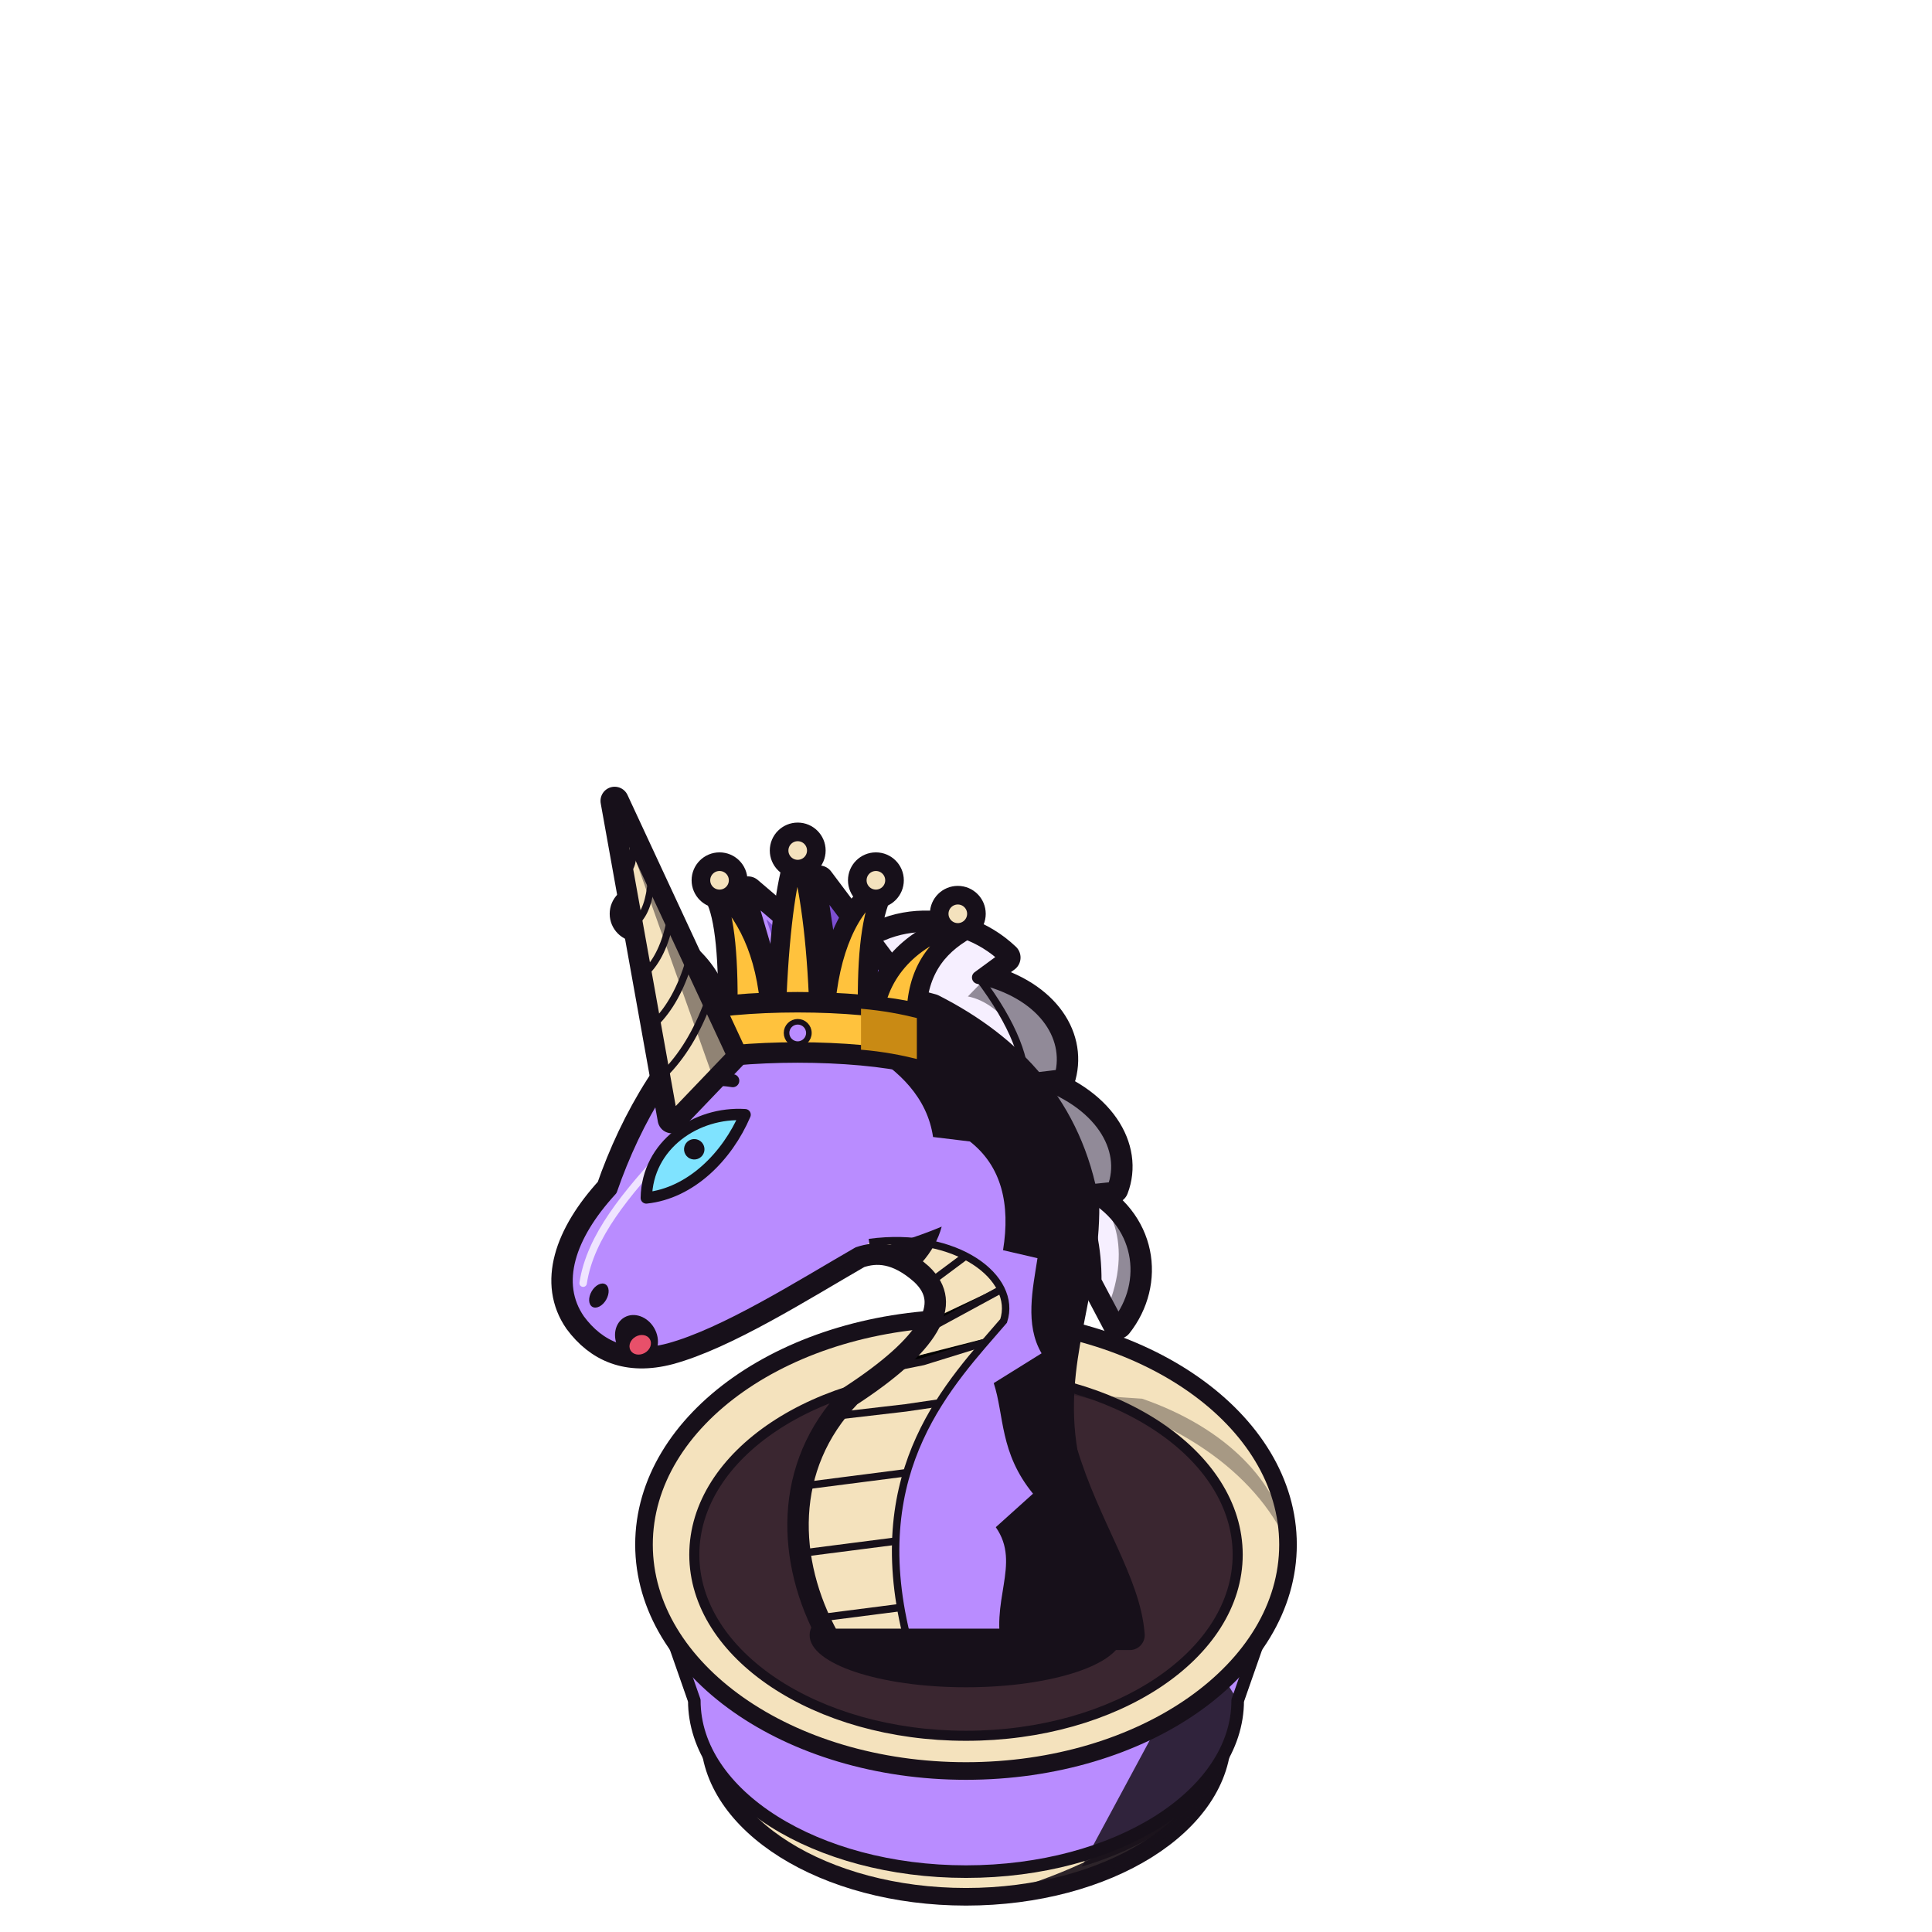
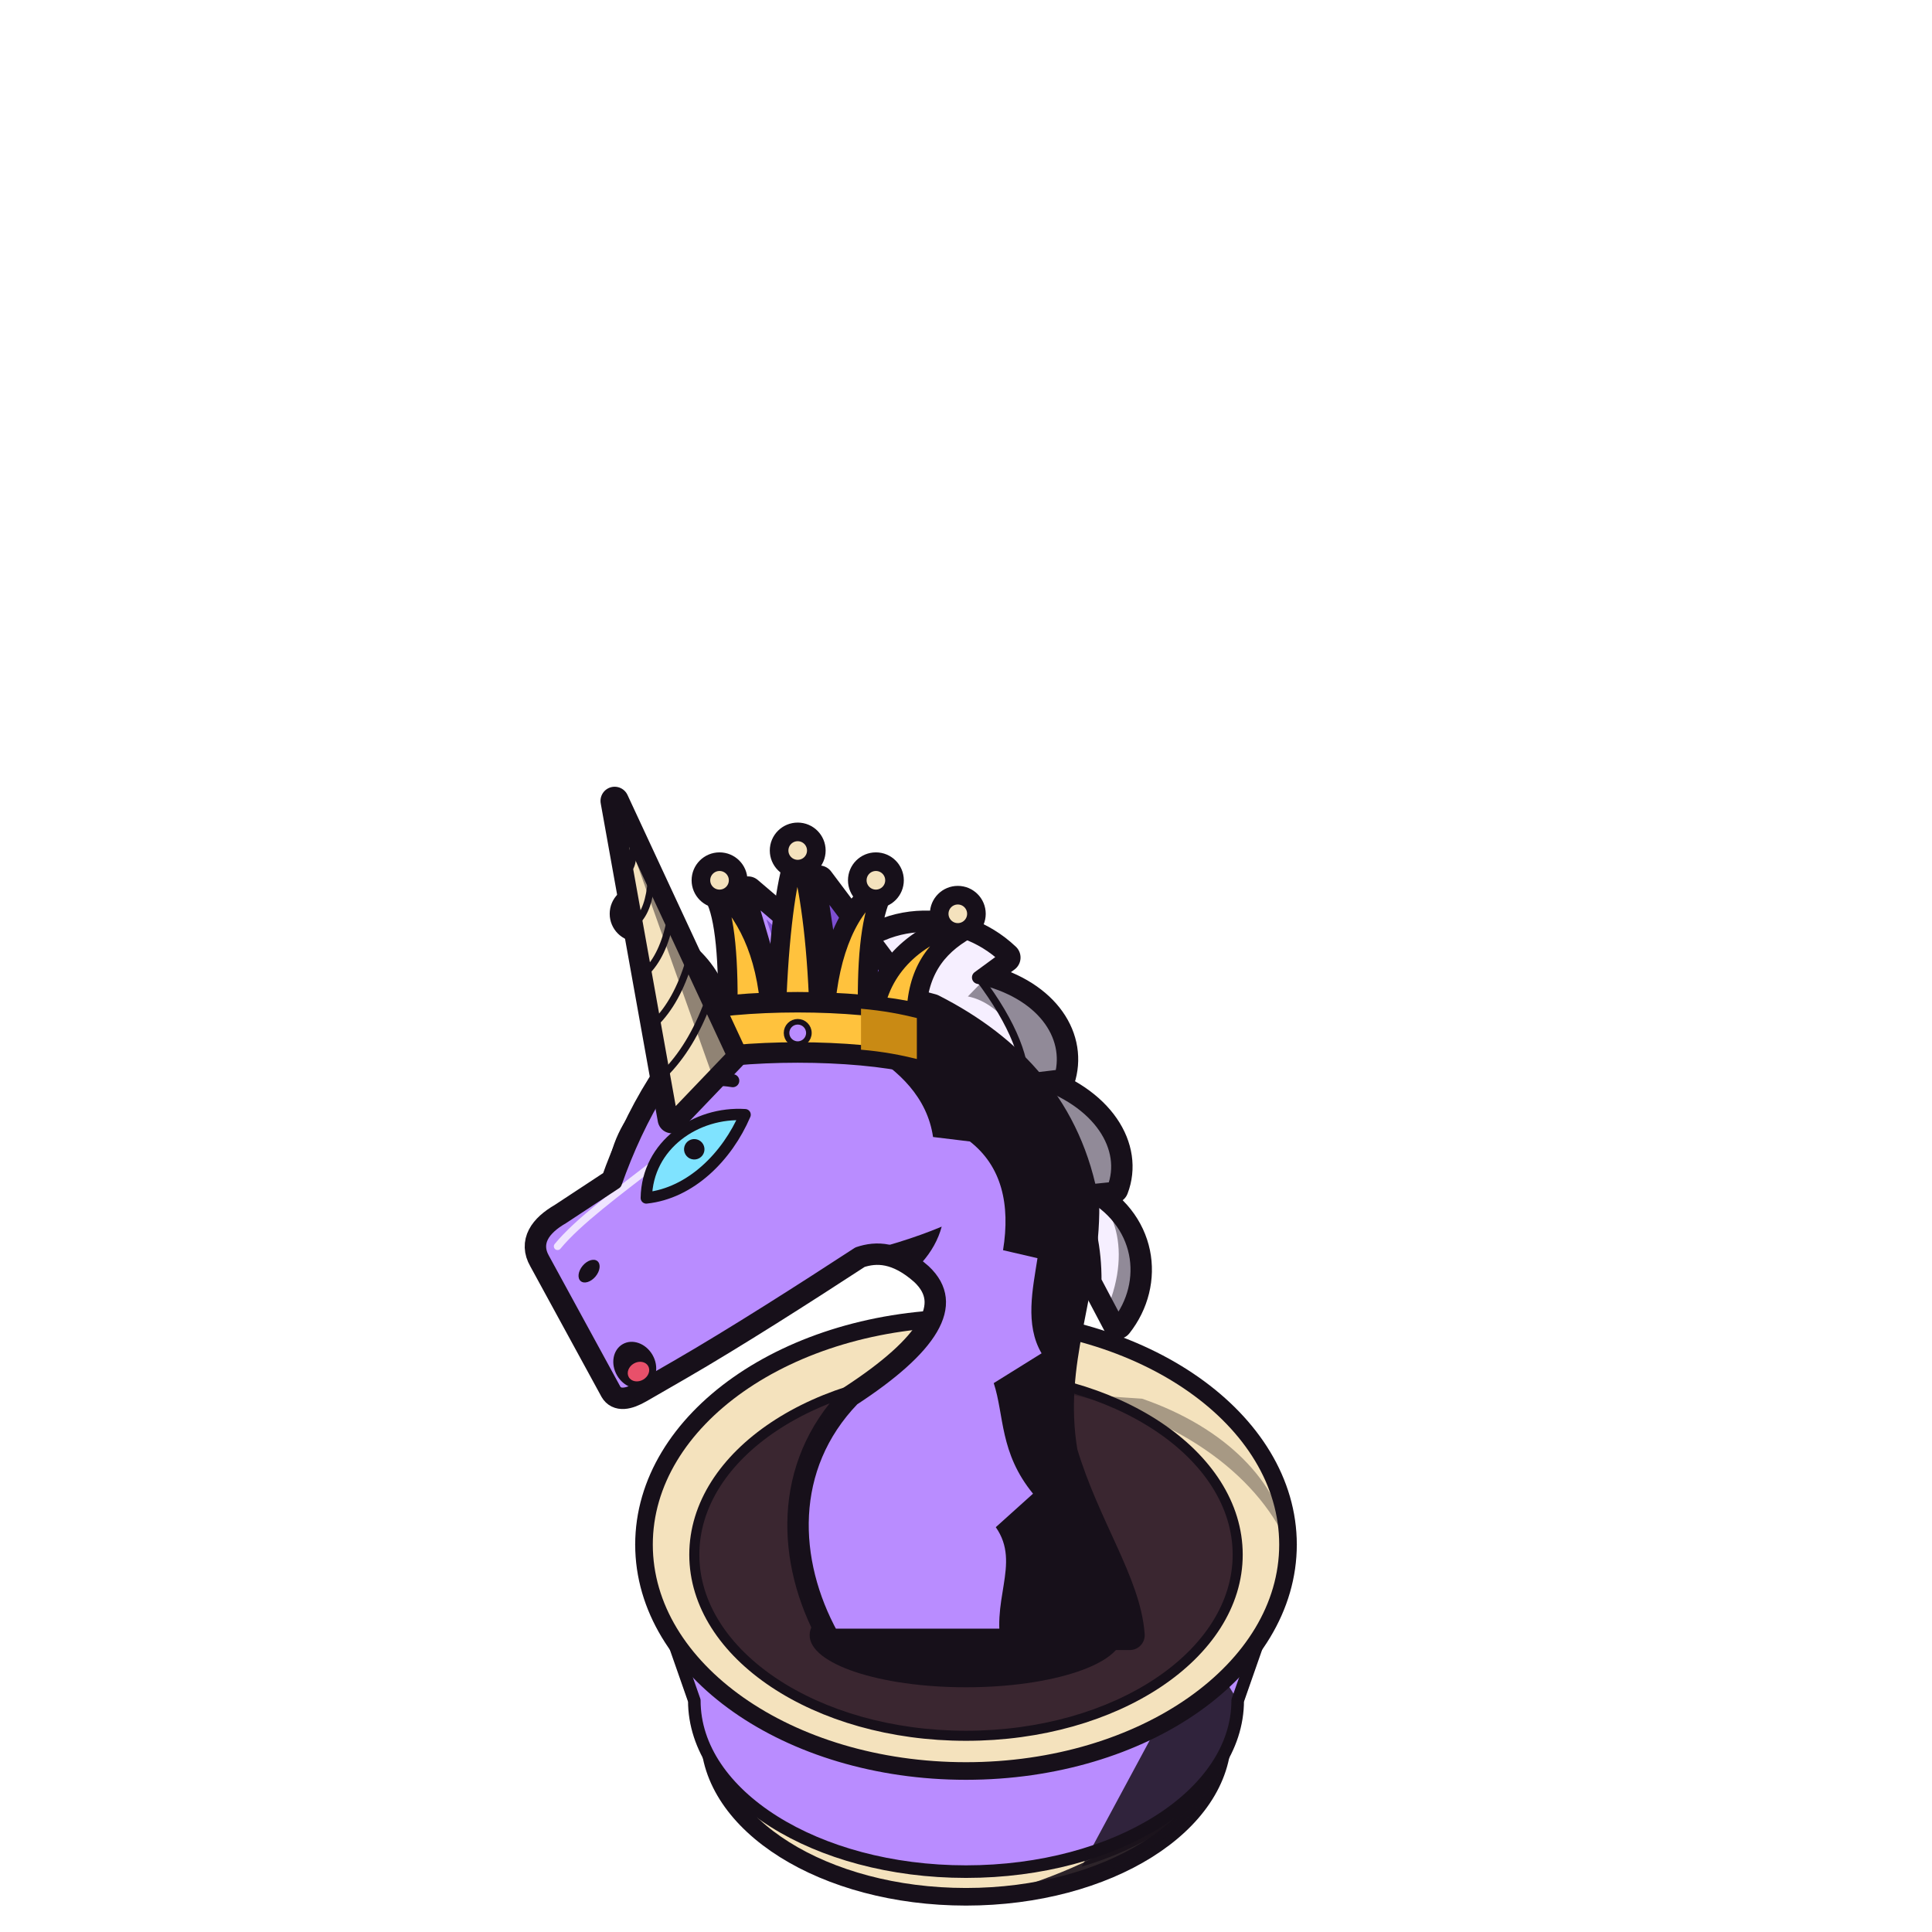
<svg xmlns="http://www.w3.org/2000/svg" viewBox="0 0 768 768" width="768" height="768">
  <path d="M256,614 L282,690 A102,64 0 0 0 486,690 L512,614 Z" fill="#f4e2bd" stroke="#17101a" stroke-width="7" stroke-linejoin="round" />
  <path d="M498,614 L486,690 A102,64 0 0 1 392,754 C440,742 478,716 486,690 Z" fill="#17101a" opacity=".9" />
  <path d="M262,636 L276,676 A108,68 0 0 0 492,676 L506,636 A128,90 0 0 1 262,636 Z" fill="#b98cff" stroke="#17101a" stroke-width="5" stroke-linejoin="round" />
  <path d="M470,640 L492,676 A108,68 0 0 1 430,742 L458,690 Z" fill="#17101a" opacity=".85" />
  <ellipse cx="384" cy="614" rx="128" ry="90" fill="#f4e2bd" stroke="#17101a" stroke-width="7" />
  <ellipse cx="384" cy="618" rx="108" ry="72" fill="#3a2630" stroke="#17101a" stroke-width="4" />
  <path d="M424,554 A128,90 0 0 1 512,614 A108,72 0 0 0 454,556 Z" fill="#17101a" opacity=".35" />
  <g transform="translate(384 650) scale(0.74) translate(-384 -650)">
    <ellipse cx="384" cy="650" rx="84" ry="28" fill="#17101a" />
    <path d="M311.8,296.1 C335.7,261.5 379.6,261.6 405.3,286.0 L390.7,296.7 C425.2,304.5 440.9,327.8 435.1,349.6 L420.0,351.4 C456.5,362.7 471.5,388.7 463.3,410.0 L447.9,411.6 C479.0,427.3 483.1,460.6 465.5,482.9 L453.3,459.8 C453.5,425.0 439.8,397.7 416.1,376.8 C390.9,345.1 360.5,316.5 311.8,296.1 Z" fill="none" stroke="#17101a" stroke-width="16" stroke-linejoin="round" />
    <path d="M311.8,296.1 C335.7,261.5 379.6,261.6 405.3,286.0 L390.7,296.7 C425.2,304.5 440.9,327.8 435.1,349.6 L420.0,351.4 C456.5,362.7 471.5,388.7 463.3,410.0 L447.9,411.6 C479.0,427.3 483.1,460.6 465.5,482.9 L453.3,459.8 C453.5,425.0 439.8,397.7 416.1,376.8 C390.9,345.1 360.5,316.5 311.8,296.1 Z" fill="#f6efff" stroke="#17101a" stroke-width="7" stroke-linejoin="round" />
    <path d="M390.7,296.7 C410.2,322.5 416.7,341.8 415.8,356.2 M420.0,351.4 C439.4,377.1 446.0,396.5 447.2,414.3" fill="none" stroke="#17101a" stroke-width="4" />
    <path d="M405.3,286.0 L390.7,296.7 C425.2,304.5 440.9,327.8 435.1,349.6 L420.0,351.4 C456.5,362.7 471.5,388.7 463.3,410.0 L447.9,411.6 C479.0,427.3 483.1,460.6 465.5,482.9 L462.0,468.9 C473.5,435.0 458.7,410.2 441.3,408.4 C448.6,381.1 433.2,362.3 416.0,360.6 C421.6,334.3 403.2,310.3 385.0,306.9 Z" fill="#17101a" opacity=".45" />
    <clipPath id="c5">
-       <path d="M175.9,480.8 C162.2,461.0 170.5,435.4 193.2,410.7 C206.2,373.2 228.1,335.2 259.8,310.0 C283.8,291.5 312.3,288.9 335.7,305.4 L365.7,313.5 C408.2,335.1 438.9,368.2 447.6,418.8 C448.1,466.0 427.6,502.3 436.0,552.0 C448.0,592.0 470.0,622.0 472.0,650.0 L312.0,650.0 C290.0,610.0 288.0,560.0 323.3,523.3 C365.1,496.0 380.9,472.5 361.6,454.4 C347.4,441.8 335.8,441.6 326.1,444.9 C294.9,462.9 254.4,488.6 224.4,496.7 C202.3,502.5 186.7,495.4 175.9,480.8 Z" />
+       <path d="M195.2,518.1 L156.9,447.9 C151.9,439.2 156.9,431.7 167.3,425.7 L195.7,407.0 C208.0,372.2 228.1,335.2 259.8,310.0 C283.8,291.5 312.3,288.9 335.7,305.4 L365.7,313.5 C408.2,335.1 438.9,368.2 447.6,418.8 C448.1,466.0 427.6,502.3 436.0,552.0 C448.0,592.0 470.0,622.0 472.0,650.0 L312.0,650.0 C290.0,610.0 288.0,560.0 323.3,523.3 C365.1,496.0 380.9,472.5 361.6,454.4 C347.4,441.8 335.8,441.6 326.1,444.9 C295.9,464.6 258.8,488.3 229.4,505.3 L208.6,517.3 C201.7,521.3 197.2,521.6 195.2,518.1 Z" />
    </clipPath>
-     <path d="M175.9,480.8 C162.2,461.0 170.5,435.4 193.2,410.7 C206.2,373.2 228.1,335.2 259.8,310.0 C283.8,291.5 312.3,288.9 335.7,305.4 L365.7,313.5 C408.2,335.1 438.9,368.2 447.6,418.8 C448.1,466.0 427.6,502.3 436.0,552.0 C448.0,592.0 470.0,622.0 472.0,650.0 L312.0,650.0 C290.0,610.0 288.0,560.0 323.3,523.3 C365.1,496.0 380.9,472.5 361.6,454.4 C347.4,441.8 335.8,441.6 326.1,444.9 C294.9,462.9 254.4,488.6 224.4,496.7 C202.3,502.5 186.7,495.4 175.9,480.8 Z" fill="none" stroke="#17101a" stroke-width="16" stroke-linejoin="round" />
-     <path d="M175.9,480.8 C162.2,461.0 170.5,435.4 193.2,410.7 C206.2,373.2 228.1,335.2 259.8,310.0 C283.8,291.5 312.3,288.9 335.7,305.4 L365.7,313.5 C408.2,335.1 438.9,368.2 447.6,418.8 C448.1,466.0 427.6,502.3 436.0,552.0 C448.0,592.0 470.0,622.0 472.0,650.0 L312.0,650.0 C290.0,610.0 288.0,560.0 323.3,523.3 C365.1,496.0 380.9,472.5 361.6,454.4 C347.4,441.8 335.8,441.6 326.1,444.9 C294.9,462.9 254.4,488.6 224.4,496.7 C202.3,502.5 186.7,495.4 175.9,480.8 Z" fill="#b98cff" />
+     <path d="M195.2,518.1 L156.9,447.9 C151.9,439.2 156.9,431.7 167.3,425.7 L195.7,407.0 C208.0,372.2 228.1,335.2 259.8,310.0 C283.8,291.5 312.3,288.9 335.7,305.4 L365.7,313.5 C408.2,335.1 438.9,368.2 447.6,418.8 C448.1,466.0 427.6,502.3 436.0,552.0 C448.0,592.0 470.0,622.0 472.0,650.0 L312.0,650.0 C290.0,610.0 288.0,560.0 323.3,523.3 C365.1,496.0 380.9,472.5 361.6,454.4 C347.4,441.8 335.8,441.6 326.1,444.9 C295.9,464.6 258.8,488.3 229.4,505.3 L208.6,517.3 C201.7,521.3 197.2,521.6 195.2,518.1 Z" fill="none" stroke="#17101a" stroke-width="16" stroke-linejoin="round" />
+     <path d="M195.2,518.1 L156.9,447.9 C151.9,439.2 156.9,431.7 167.3,425.7 L195.7,407.0 C208.0,372.2 228.1,335.2 259.8,310.0 C283.8,291.5 312.3,288.9 335.7,305.4 L365.7,313.5 C408.2,335.1 438.9,368.2 447.6,418.8 C448.1,466.0 427.6,502.3 436.0,552.0 C448.0,592.0 470.0,622.0 472.0,650.0 L312.0,650.0 C290.0,610.0 288.0,560.0 323.3,523.3 C365.1,496.0 380.9,472.5 361.6,454.4 C347.4,441.8 335.8,441.6 326.1,444.9 C295.9,464.6 258.8,488.3 229.4,505.3 L208.6,517.3 C201.7,521.3 197.2,521.6 195.2,518.1 Z" fill="#b98cff" />
    <g clip-path="url(#c5)">
-       <clipPath id="c5b">
-         <path d="M312.0,650.0 C290.0,610.0 288.0,560.0 323.3,523.3 C365.1,496.0 380.9,472.5 361.6,454.4 C347.4,441.8 335.8,441.6 326.1,444.9 L332.0,439.1 C379.1,432.7 411.8,458.2 404.2,481.2 C375.6,514.5 330.0,560.0 352.0,650.0 Z" />
-       </clipPath>
-       <path d="M312.0,650.0 C290.0,610.0 288.0,560.0 323.3,523.3 C365.1,496.0 380.9,472.5 361.6,454.4 C347.4,441.8 335.8,441.6 326.1,444.9 L332.0,439.1 C379.1,432.7 411.8,458.2 404.2,481.2 C375.6,514.5 330.0,560.0 352.0,650.0 Z" fill="#f4e2bd" />
-       <g clip-path="url(#c5b)" stroke="#17101a" stroke-width="4">
-         <path d="M297.3,506.3 L355.5,467.4 L411.9,425.4" />
-         <path d="M298.0,512.4 L364.0,485.4 L426.4,451.5" />
-         <path d="M289.2,517.5 L361.0,503.0 L431.0,481.3" />
-         <path d="M280.2,536.2 L351.6,527.9 L423.8,517.3" />
-         <path d="M280.0,572.0 L350.0,563.0 L420.0,554.0" />
-         <path d="M280.0,608.0 L350.0,599.0 L420.0,590.0" />
-         <path d="M280.0,644.0 L350.0,635.0 L420.0,626.0" />
-       </g>
-       <path d="M332.0,439.1 C379.1,432.7 411.8,458.2 404.2,481.2 C375.6,514.5 330.0,560.0 352.0,650.0" fill="none" stroke="#17101a" stroke-width="4" />
      <path d="M276.3,286.6 L404.5,212.6 L448.5,288.8 L488.5,358.1 L527.7,451.3 L520.0,560.0 L520.0,660.0 L404.0,660.0 C396.0,632.0 414.0,612.0 400.0,592.0 L420.0,574.0 C402.0,552.0 404.6,532.0 398.9,514.6 L424.6,498.6 C415.5,483.2 419.9,463.8 422.4,447.5 L403.9,443.2 C407.9,418.5 403.1,398.1 386.1,384.8 L366.3,382.4 C363.2,361.1 348.0,346.8 330.3,336.2 C326.5,317.6 298.7,301.4 276.3,286.6 Z" fill="#17101a" />
      <g transform="translate(44 0) rotate(-30 404 520)">
-         <path d="M336,394 C300,394 252,396 222,388 C240,404 290,414 336,418 C356,420 372,414 382,404 C366,402 350,398 336,394 Z" fill="#17101a" />
-         <path d="M200,334 C216,314 244,304 276,294" fill="none" stroke="#efe4ff" stroke-width="4" stroke-linecap="round" />
+         <path d="M336,394 C300,396 256,398 222,398 C246,408 290,414 336,418 C356,420 372,414 382,404 C366,402 350,398 336,394 Z" fill="#17101a" />
+         <path d="M198,310 C214,304 240,301 270,297" fill="none" stroke="#efe4ff" stroke-width="4" stroke-linecap="round" />
      </g>
    </g>
-     <path d="M175.9,480.8 C162.2,461.0 170.5,435.4 193.2,410.7 C206.2,373.2 228.1,335.2 259.8,310.0 C283.8,291.5 312.3,288.9 335.7,305.4 L365.7,313.5 C408.2,335.1 438.9,368.2 447.6,418.8 C448.1,466.0 427.6,502.3 436.0,552.0 C448.0,592.0 470.0,622.0 472.0,650.0 L312.0,650.0 C290.0,610.0 288.0,560.0 323.3,523.3 C365.1,496.0 380.9,472.5 361.6,454.4 C347.4,441.8 335.8,441.6 326.1,444.9 C294.9,462.9 254.4,488.6 224.4,496.7 C202.3,502.5 186.7,495.4 175.9,480.8 Z" fill="none" stroke="#17101a" stroke-width="7" stroke-linejoin="round" />
+     <path d="M195.2,518.1 L156.9,447.9 C151.9,439.2 156.9,431.7 167.3,425.7 L195.7,407.0 C208.0,372.2 228.1,335.2 259.8,310.0 C283.8,291.5 312.3,288.9 335.7,305.4 L365.7,313.5 C408.2,335.1 438.9,368.2 447.6,418.8 C448.1,466.0 427.6,502.3 436.0,552.0 C448.0,592.0 470.0,622.0 472.0,650.0 L312.0,650.0 C290.0,610.0 288.0,560.0 323.3,523.3 C365.1,496.0 380.9,472.5 361.6,454.4 C347.4,441.8 335.8,441.6 326.1,444.9 C295.9,464.6 258.8,488.3 229.4,505.3 L208.6,517.3 C201.7,521.3 197.2,521.6 195.2,518.1 Z" fill="none" stroke="#17101a" stroke-width="7" stroke-linejoin="round" />
    <g transform="translate(44 0) rotate(-30 404 520)">
      <g transform="translate(284,304)">
        <g transform="scale(1)">
          <g transform="scale(1.22)">
            <path d="M-26,6 C-14,-14 12,-16 30,-4 C14,8 -8,14 -26,6 Z" fill="#7fe3ff" stroke="#17101a" stroke-width="5" stroke-linejoin="round" />
            <circle cx="3" cy="-2" r="4.5" fill="#17101a" />
          </g>
          <path d="M-34,-20 C-12,-42 18,-42 40,-24" fill="none" stroke="#17101a" stroke-width="7" stroke-linecap="round" />
        </g>
      </g>
-       <ellipse cx="204" cy="344" rx="7" ry="4.5" fill="#17101a" transform="rotate(-30 204 344)" />
-       <ellipse cx="210" cy="374" rx="11" ry="13" fill="#17101a" />
-       <ellipse cx="210" cy="378" rx="6" ry="5" fill="#e8506a" />
+       <ellipse cx="206" cy="330" rx="7" ry="4.5" fill="#17101a" transform="rotate(-20 206 330)" />
+       <ellipse cx="202" cy="386" rx="11" ry="13" fill="#17101a" />
+       <ellipse cx="202" cy="390" rx="6" ry="5" fill="#e8506a" />
    </g>
    <g transform="translate(44 0) rotate(-30 404 520)">
      <path d="M368,254 L382,196 L404,258 Z" fill="none" stroke="#17101a" stroke-width="16" stroke-linejoin="round" />
      <path d="M368,254 L382,196 L404,258 Z" fill="#b98cff" stroke="#17101a" stroke-width="7" stroke-linejoin="round" />
      <path d="M376,248 L383,214 L394,252 Z" fill="#7d4fd1" />
      <path d="M396,266 L418,210 L426,276 Z" fill="none" stroke="#17101a" stroke-width="16" stroke-linejoin="round" />
      <path d="M396,266 L418,210 L426,276 Z" fill="#7d4fd1" stroke="#17101a" stroke-width="7" stroke-linejoin="round" />
    </g>
    <g transform="translate(-76.4 50.5)">
      <g transform="translate(0 6)">
        <path d="M309,266 C310,240 300.4,221.8 284,214 C308.4,224.4 326,240 327,266 Z" fill="none" stroke="#17101a" stroke-width="16" stroke-linejoin="round" />
        <path d="M309,266 C310,240 300.4,221.8 284,214 C308.4,224.4 326,240 327,266 Z" fill="#ffc23d" stroke="#17101a" stroke-width="5" stroke-linejoin="round" />
        <path d="M284,206 m-7,0 a7,7 0 1,0 14,0 a7,7 0 1,0 -14,0" fill="none" stroke="#17101a" stroke-width="16" stroke-linejoin="round" />
        <path d="M284,206 m-7,0 a7,7 0 1,0 14,0 a7,7 0 1,0 -14,0" fill="#f4e2bd" stroke="#17101a" stroke-width="4" stroke-linejoin="round" />
        <path d="M335,266 C336,231 333.6,206.5 328,196 C341.6,210 352,231 353,266 Z" fill="none" stroke="#17101a" stroke-width="16" stroke-linejoin="round" />
        <path d="M335,266 C336,231 333.6,206.5 328,196 C341.6,210 352,231 353,266 Z" fill="#ffc23d" stroke="#17101a" stroke-width="5" stroke-linejoin="round" />
        <path d="M328,188 m-7,0 a7,7 0 1,0 14,0 a7,7 0 1,0 -14,0" fill="none" stroke="#17101a" stroke-width="16" stroke-linejoin="round" />
        <path d="M328,188 m-7,0 a7,7 0 1,0 14,0 a7,7 0 1,0 -14,0" fill="#f4e2bd" stroke="#17101a" stroke-width="4" stroke-linejoin="round" />
        <path d="M361,266 C362,223 366,192.9 370,180 C374,197.2 378,223 379,266 Z" fill="none" stroke="#17101a" stroke-width="16" stroke-linejoin="round" />
        <path d="M361,266 C362,223 366,192.9 370,180 C374,197.2 378,223 379,266 Z" fill="#ffc23d" stroke="#17101a" stroke-width="5" stroke-linejoin="round" />
        <path d="M370,172 m-7,0 a7,7 0 1,0 14,0 a7,7 0 1,0 -14,0" fill="none" stroke="#17101a" stroke-width="16" stroke-linejoin="round" />
        <path d="M370,172 m-7,0 a7,7 0 1,0 14,0 a7,7 0 1,0 -14,0" fill="#f4e2bd" stroke="#17101a" stroke-width="4" stroke-linejoin="round" />
        <path d="M387,266 C388,231 398.4,206.5 412,196 C406.4,210 404,231 405,266 Z" fill="none" stroke="#17101a" stroke-width="16" stroke-linejoin="round" />
        <path d="M387,266 C388,231 398.4,206.5 412,196 C406.4,210 404,231 405,266 Z" fill="#ffc23d" stroke="#17101a" stroke-width="5" stroke-linejoin="round" />
        <path d="M412,188 m-7,0 a7,7 0 1,0 14,0 a7,7 0 1,0 -14,0" fill="none" stroke="#17101a" stroke-width="16" stroke-linejoin="round" />
        <path d="M412,188 m-7,0 a7,7 0 1,0 14,0 a7,7 0 1,0 -14,0" fill="#f4e2bd" stroke="#17101a" stroke-width="4" stroke-linejoin="round" />
        <path d="M413,266 C414,240 431.6,221.8 456,214 C439.6,224.4 430,240 431,266 Z" fill="none" stroke="#17101a" stroke-width="16" stroke-linejoin="round" />
        <path d="M413,266 C414,240 431.6,221.8 456,214 C439.6,224.4 430,240 431,266 Z" fill="#ffc23d" stroke="#17101a" stroke-width="5" stroke-linejoin="round" />
        <path d="M456,206 m-7,0 a7,7 0 1,0 14,0 a7,7 0 1,0 -14,0" fill="none" stroke="#17101a" stroke-width="16" stroke-linejoin="round" />
        <path d="M456,206 m-7,0 a7,7 0 1,0 14,0 a7,7 0 1,0 -14,0" fill="#f4e2bd" stroke="#17101a" stroke-width="4" stroke-linejoin="round" />
        <path d="M306,262 C340,254 400,254 434,262 L434,284 C400,276 340,276 306,284 Z" fill="none" stroke="#17101a" stroke-width="16" stroke-linejoin="round" />
        <path d="M306,262 C340,254 400,254 434,262 L434,284 C400,276 340,276 306,284 Z" fill="#ffc23d" stroke="#17101a" stroke-width="6" stroke-linejoin="round" />
        <path d="M404,257 C416,258 426,260 434,262 L434,284 C426,282 416,280 404,279 Z" fill="#c98a14" />
        <circle cx="370" cy="270" r="6" fill="#b98cff" stroke="#17101a" stroke-width="3" />
      </g>
    </g>
    <g transform="translate(44 0) rotate(-30 404 520)">
      <g transform="translate(310 272) scale(0.95) translate(-310 -272)">
        <path d="M284,282 L332,268 L346,110 Z" fill="none" stroke="#17101a" stroke-width="16" stroke-linejoin="round" />
        <path d="M284,282 L332,268 L346,110 Z" fill="#f4e2bd" stroke="#17101a" stroke-width="7" stroke-linejoin="round" />
        <path d="M316,273 L332,268 L346,110 Z" fill="#17101a" opacity=".45" />
        <path d="M292.68,257.92 Q313.81,252.37 334.94,234.82" fill="none" stroke="#17101a" stroke-width="4" />
        <path d="M302.6,230.4 Q319.89,225.97 337.18,209.54" fill="none" stroke="#17101a" stroke-width="4" />
        <path d="M312.52,202.88 Q325.97,199.57 339.42,184.26" fill="none" stroke="#17101a" stroke-width="4" />
        <path d="M322.44,175.36 Q332.05,173.17 341.66,158.98" fill="none" stroke="#17101a" stroke-width="4" />
        <path d="M332.36,147.84 Q338.13,146.77 343.9,133.7" fill="none" stroke="#17101a" stroke-width="4" />
      </g>
    </g>
  </g>
</svg>
